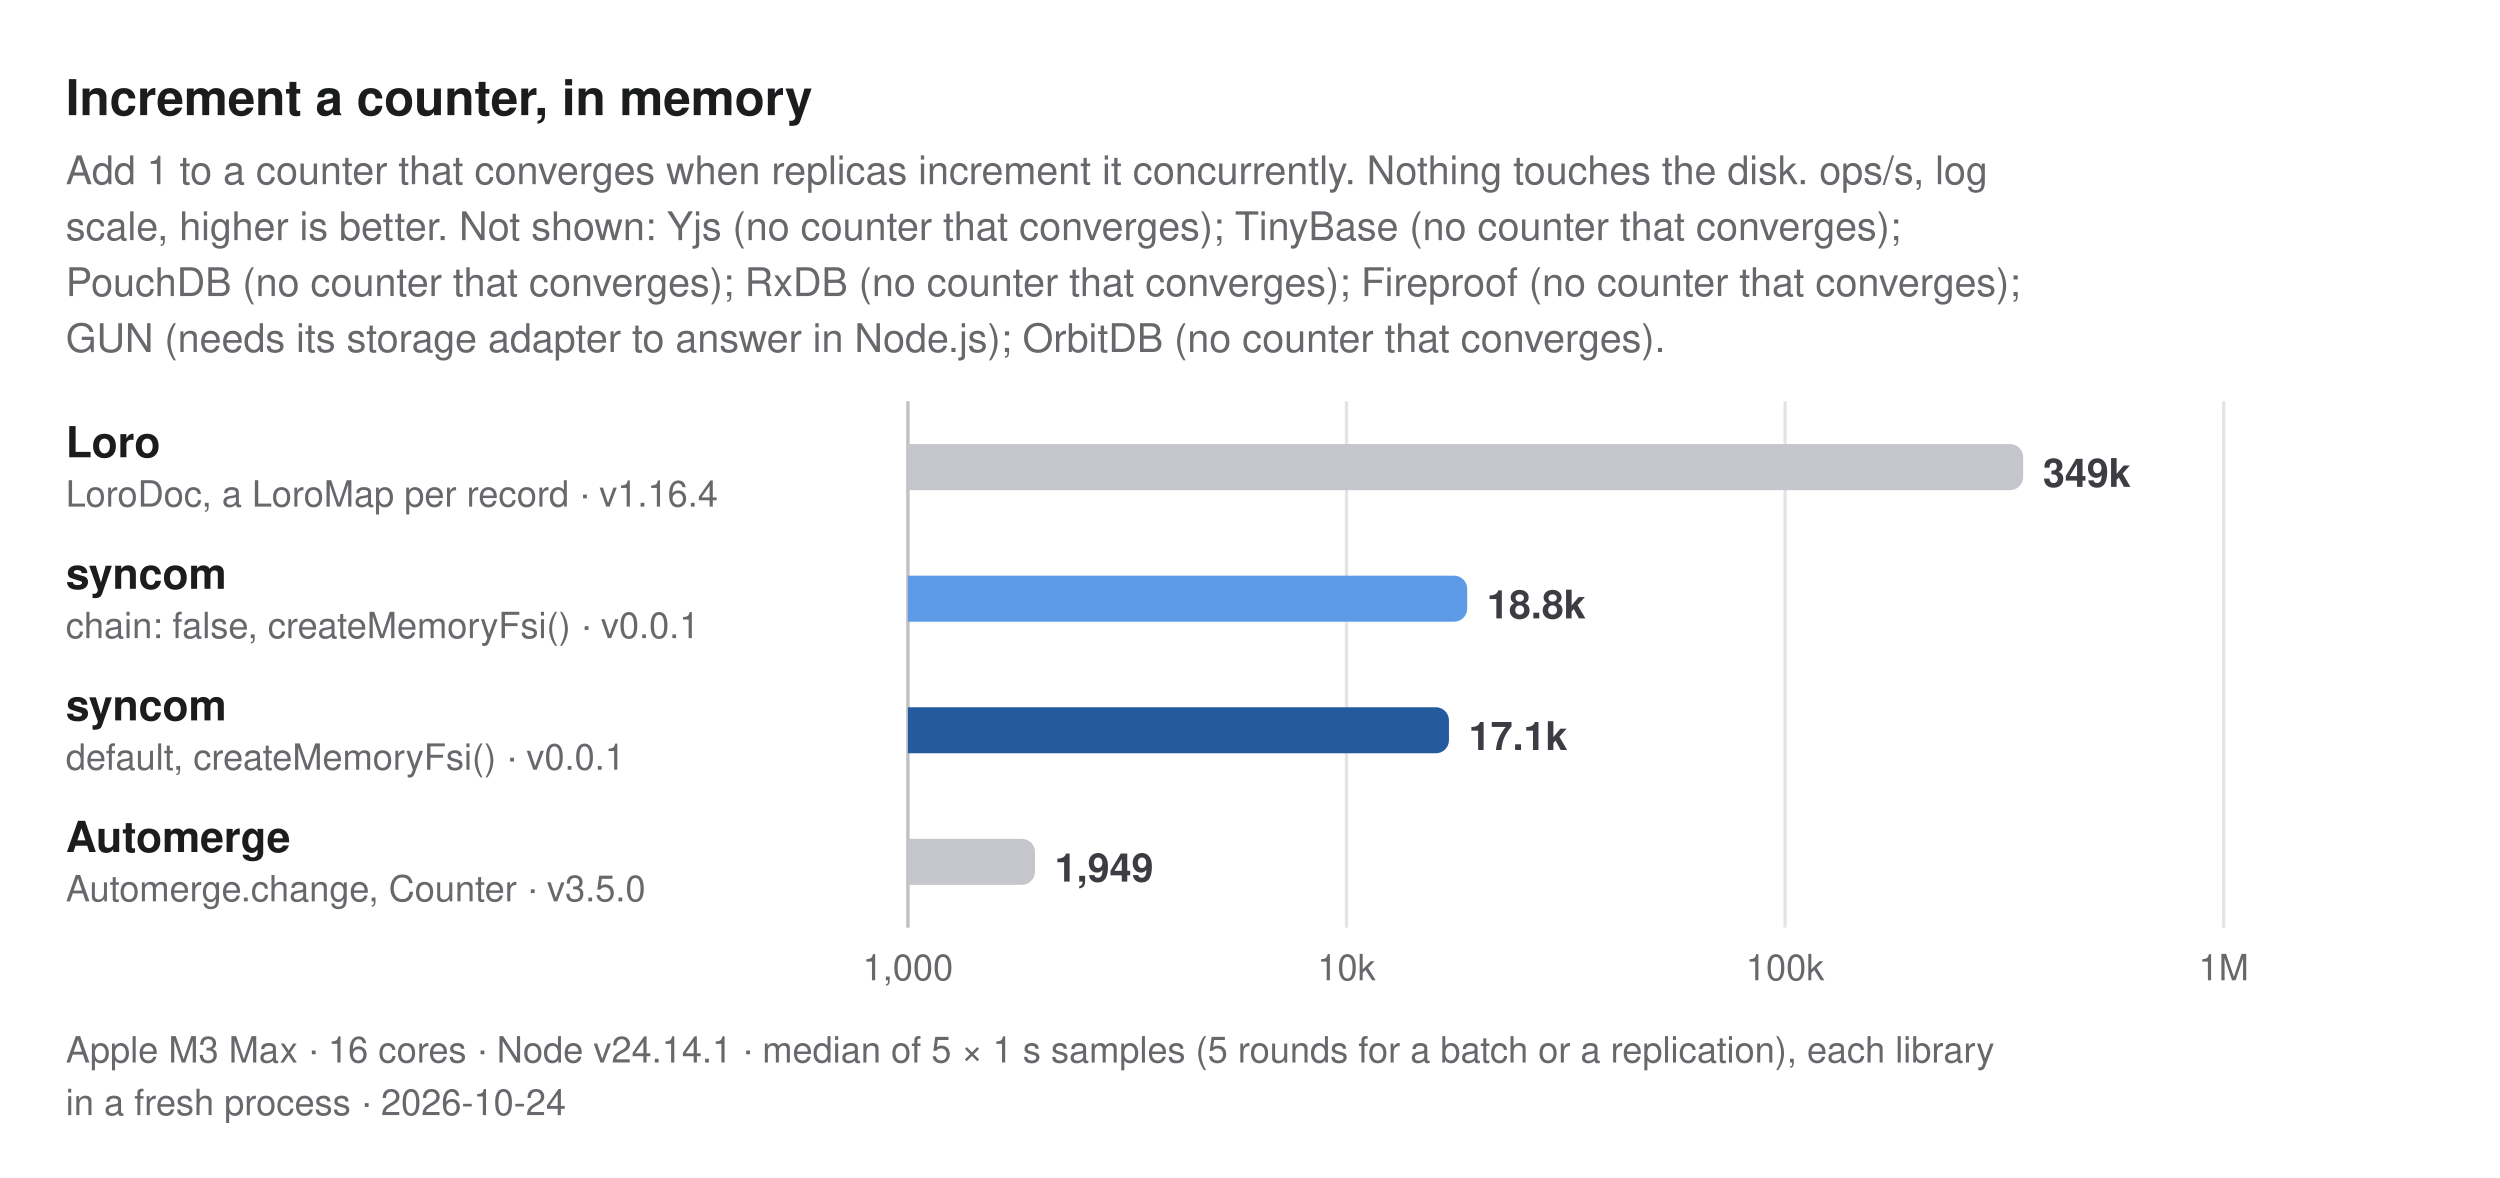
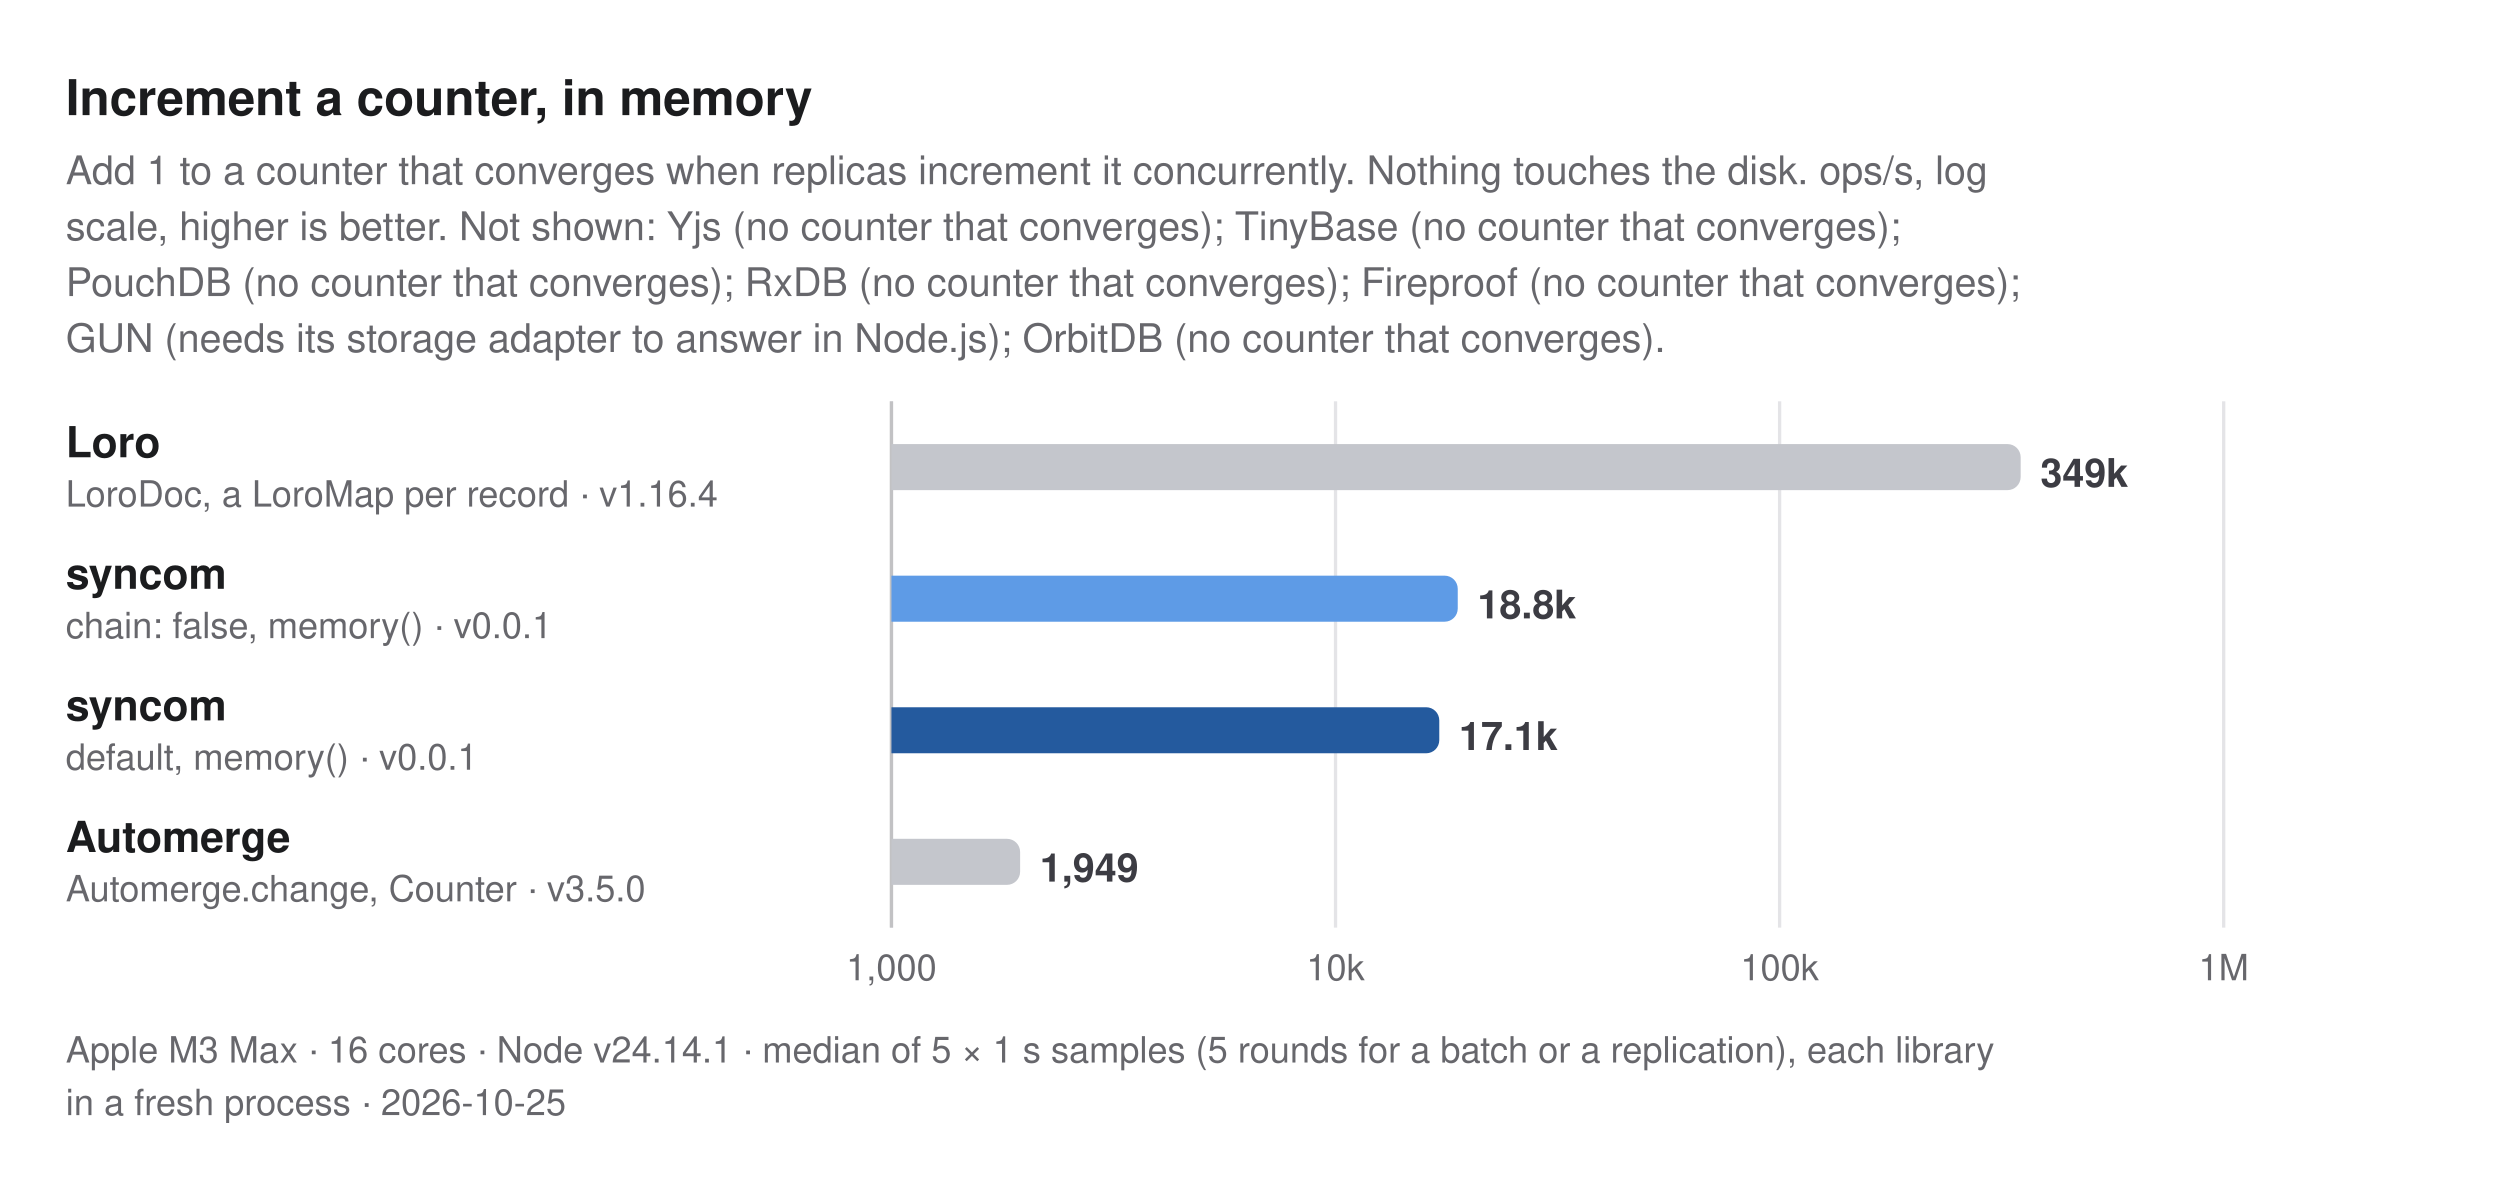
<svg xmlns="http://www.w3.org/2000/svg" width="760" height="358" viewBox="0 0 760 358" role="img" aria-label="Increment a counter, in memory. Add 1 to a counter that converges when replicas increment it concurrently. Nothing touches the disk. ops/s, log scale, higher is better. Not shown: Yjs (no counter that converges); TinyBase (no counter that converges); PouchDB (no counter that converges); RxDB (no counter that converges); Fireproof (no counter that converges); GUN (needs its storage adapter to answer in Node.js); OrbitDB (no counter that converges).">
  <style>
  text { font-family: -apple-system, BlinkMacSystemFont, "Segoe UI", Helvetica, Arial, sans-serif; }
  .title { font-size: 15px; font-weight: 700; fill: #1b1c1e; }
  .subtitle, .caption { font-size: 12px; fill: #67676c; }
  .caption { font-size: 11px; }
  .group { font-size: 11px; font-weight: 600; letter-spacing: 0.06em; fill: #67676c; }
  .label { font-size: 13px; font-weight: 600; fill: #1b1c1e; }
  .label.primary, .label.secondary { font-weight: 700; }
  .sublabel { font-size: 11px; fill: #67676c; }
  .value { font-size: 12px; font-weight: 600; fill: #3c3c43; font-variant-numeric: tabular-nums; }
  .value.small { font-size: 10px; }
  .legend { font-size: 11px; fill: #3c3c43; }
  .tick { font-size: 11px; fill: #67676c; font-variant-numeric: tabular-nums; }
  .grid { stroke: #e4e4e7; stroke-width: 1; }
  .axis { stroke: #c2c2c4; stroke-width: 1; }
  .ref { stroke: #67676c; stroke-width: 1; stroke-dasharray: 3 3; }
  .bar { fill: #c4c6cc; }
  .bar.primary { fill: #245a9e; }
  .bar.secondary { fill: #5e9be6; }
  @media (prefers-color-scheme: dark) {
    .title, .label { fill: #dfdfd6; }
    .subtitle, .caption, .group, .sublabel, .tick { fill: #98989f; }
    .value, .legend { fill: #c2c2c4; }
    .grid { stroke: #2e2e32; }
    .axis { stroke: #48484c; }
    .ref { stroke: #98989f; }
    .bar { fill: #46474e; }
    .bar.primary { fill: #8dbcf2; }
    .bar.secondary { fill: #3d7bd0; }
  }
</style>
  <text class="title" x="20" y="35">Increment a counter, in memory</text>
  <text class="subtitle" x="20" y="56">Add 1 to a counter that converges when replicas increment it concurrently. Nothing touches the disk. ops/s, log</text>
  <text class="subtitle" x="20" y="73">scale, higher is better. Not shown: Yjs (no counter that converges); TinyBase (no counter that converges);</text>
  <text class="subtitle" x="20" y="90">PouchDB (no counter that converges); RxDB (no counter that converges); Fireproof (no counter that converges);</text>
  <text class="subtitle" x="20" y="107">GUN (needs its storage adapter to answer in Node.js); OrbitDB (no counter that converges).</text>
-   <line class="grid" x1="276" y1="122" x2="276" y2="282" />
-   <text class="tick" x="276" y="298" text-anchor="middle">1,000</text>
-   <line class="grid" x1="409.333" y1="122" x2="409.333" y2="282" />
-   <text class="tick" x="409.333" y="298" text-anchor="middle">10k</text>
-   <line class="grid" x1="542.667" y1="122" x2="542.667" y2="282" />
-   <text class="tick" x="542.667" y="298" text-anchor="middle">100k</text>
+   <line class="grid" x1="271" y1="122" x2="271" y2="282" />
+   <text class="tick" x="271" y="298" text-anchor="middle">1,000</text>
+   <line class="grid" x1="406" y1="122" x2="406" y2="282" />
+   <text class="tick" x="406" y="298" text-anchor="middle">10k</text>
+   <line class="grid" x1="541" y1="122" x2="541" y2="282" />
+   <text class="tick" x="541" y="298" text-anchor="middle">100k</text>
  <line class="grid" x1="676" y1="122" x2="676" y2="282" />
  <text class="tick" x="676" y="298" text-anchor="middle">1M</text>
-   <line class="axis" x1="276" y1="122" x2="276" y2="282" />
+   <line class="axis" x1="271" y1="122" x2="271" y2="282" />
  <g>
    <text class="label" x="20" y="139">Loro</text>
    <text class="sublabel" x="20" y="154">LoroDoc, a LoroMap per record · v1.16.4</text>
-     <path class="bar" d="M276,135H611.045A4,4 0 0 1 615.045,139V145A4,4 0 0 1 611.045,149H276Z" />
-     <text class="value" x="621.045" y="148">349k</text>
+     <path class="bar" d="M271,135H610.283A4,4 0 0 1 614.283,139V145A4,4 0 0 1 610.283,149H271Z" />
+     <text class="value" x="620.283" y="148">349k</text>
  </g>
  <g>
    <text class="label secondary" x="20" y="179">syncom</text>
-     <text class="sublabel" x="20" y="194">chain: false, createMemoryFsi() · v0.0.1</text>
-     <path class="bar secondary" d="M276,175H442.029A4,4 0 0 1 446.029,179V185A4,4 0 0 1 442.029,189H276Z" />
-     <text class="value" x="452.029" y="188">18.8k</text>
+     <text class="sublabel" x="20" y="194">chain: false, memory() · v0.0.1</text>
+     <path class="bar secondary" d="M271,175H439.155A4,4 0 0 1 443.155,179V185A4,4 0 0 1 439.155,189H271Z" />
+     <text class="value" x="449.155" y="188">18.8k</text>
  </g>
  <g>
    <text class="label primary" x="20" y="219">syncom</text>
-     <text class="sublabel" x="20" y="234">default, createMemoryFsi() · v0.0.1</text>
-     <path class="bar primary" d="M276,215H436.486A4,4 0 0 1 440.486,219V225A4,4 0 0 1 436.486,229H276Z" />
-     <text class="value" x="446.486" y="228">17.1k</text>
+     <text class="sublabel" x="20" y="234">default, memory() · v0.0.1</text>
+     <path class="bar primary" d="M271,215H433.542A4,4 0 0 1 437.542,219V225A4,4 0 0 1 433.542,229H271Z" />
+     <text class="value" x="443.542" y="228">17.1k</text>
  </g>
  <g>
    <text class="label" x="20" y="259">Automerge</text>
    <text class="sublabel" x="20" y="274">Automerge.change, Counter · v3.5.0</text>
-     <path class="bar" d="M276,255H310.633A4,4 0 0 1 314.633,259V265A4,4 0 0 1 310.633,269H276Z" />
-     <text class="value" x="320.633" y="268">1,949</text>
+     <path class="bar" d="M271,255H306.116A4,4 0 0 1 310.116,259V265A4,4 0 0 1 306.116,269H271Z" />
+     <text class="value" x="316.116" y="268">1,949</text>
  </g>
  <text class="caption" x="20" y="323">Apple M3 Max · 16 cores · Node v24.14.1 · median of 5 × 1 s samples (5 rounds for a batch or a replication), each library</text>
-   <text class="caption" x="20" y="339">in a fresh process · 2026-10-24</text>
+   <text class="caption" x="20" y="339">in a fresh process · 2026-10-25</text>
</svg>
